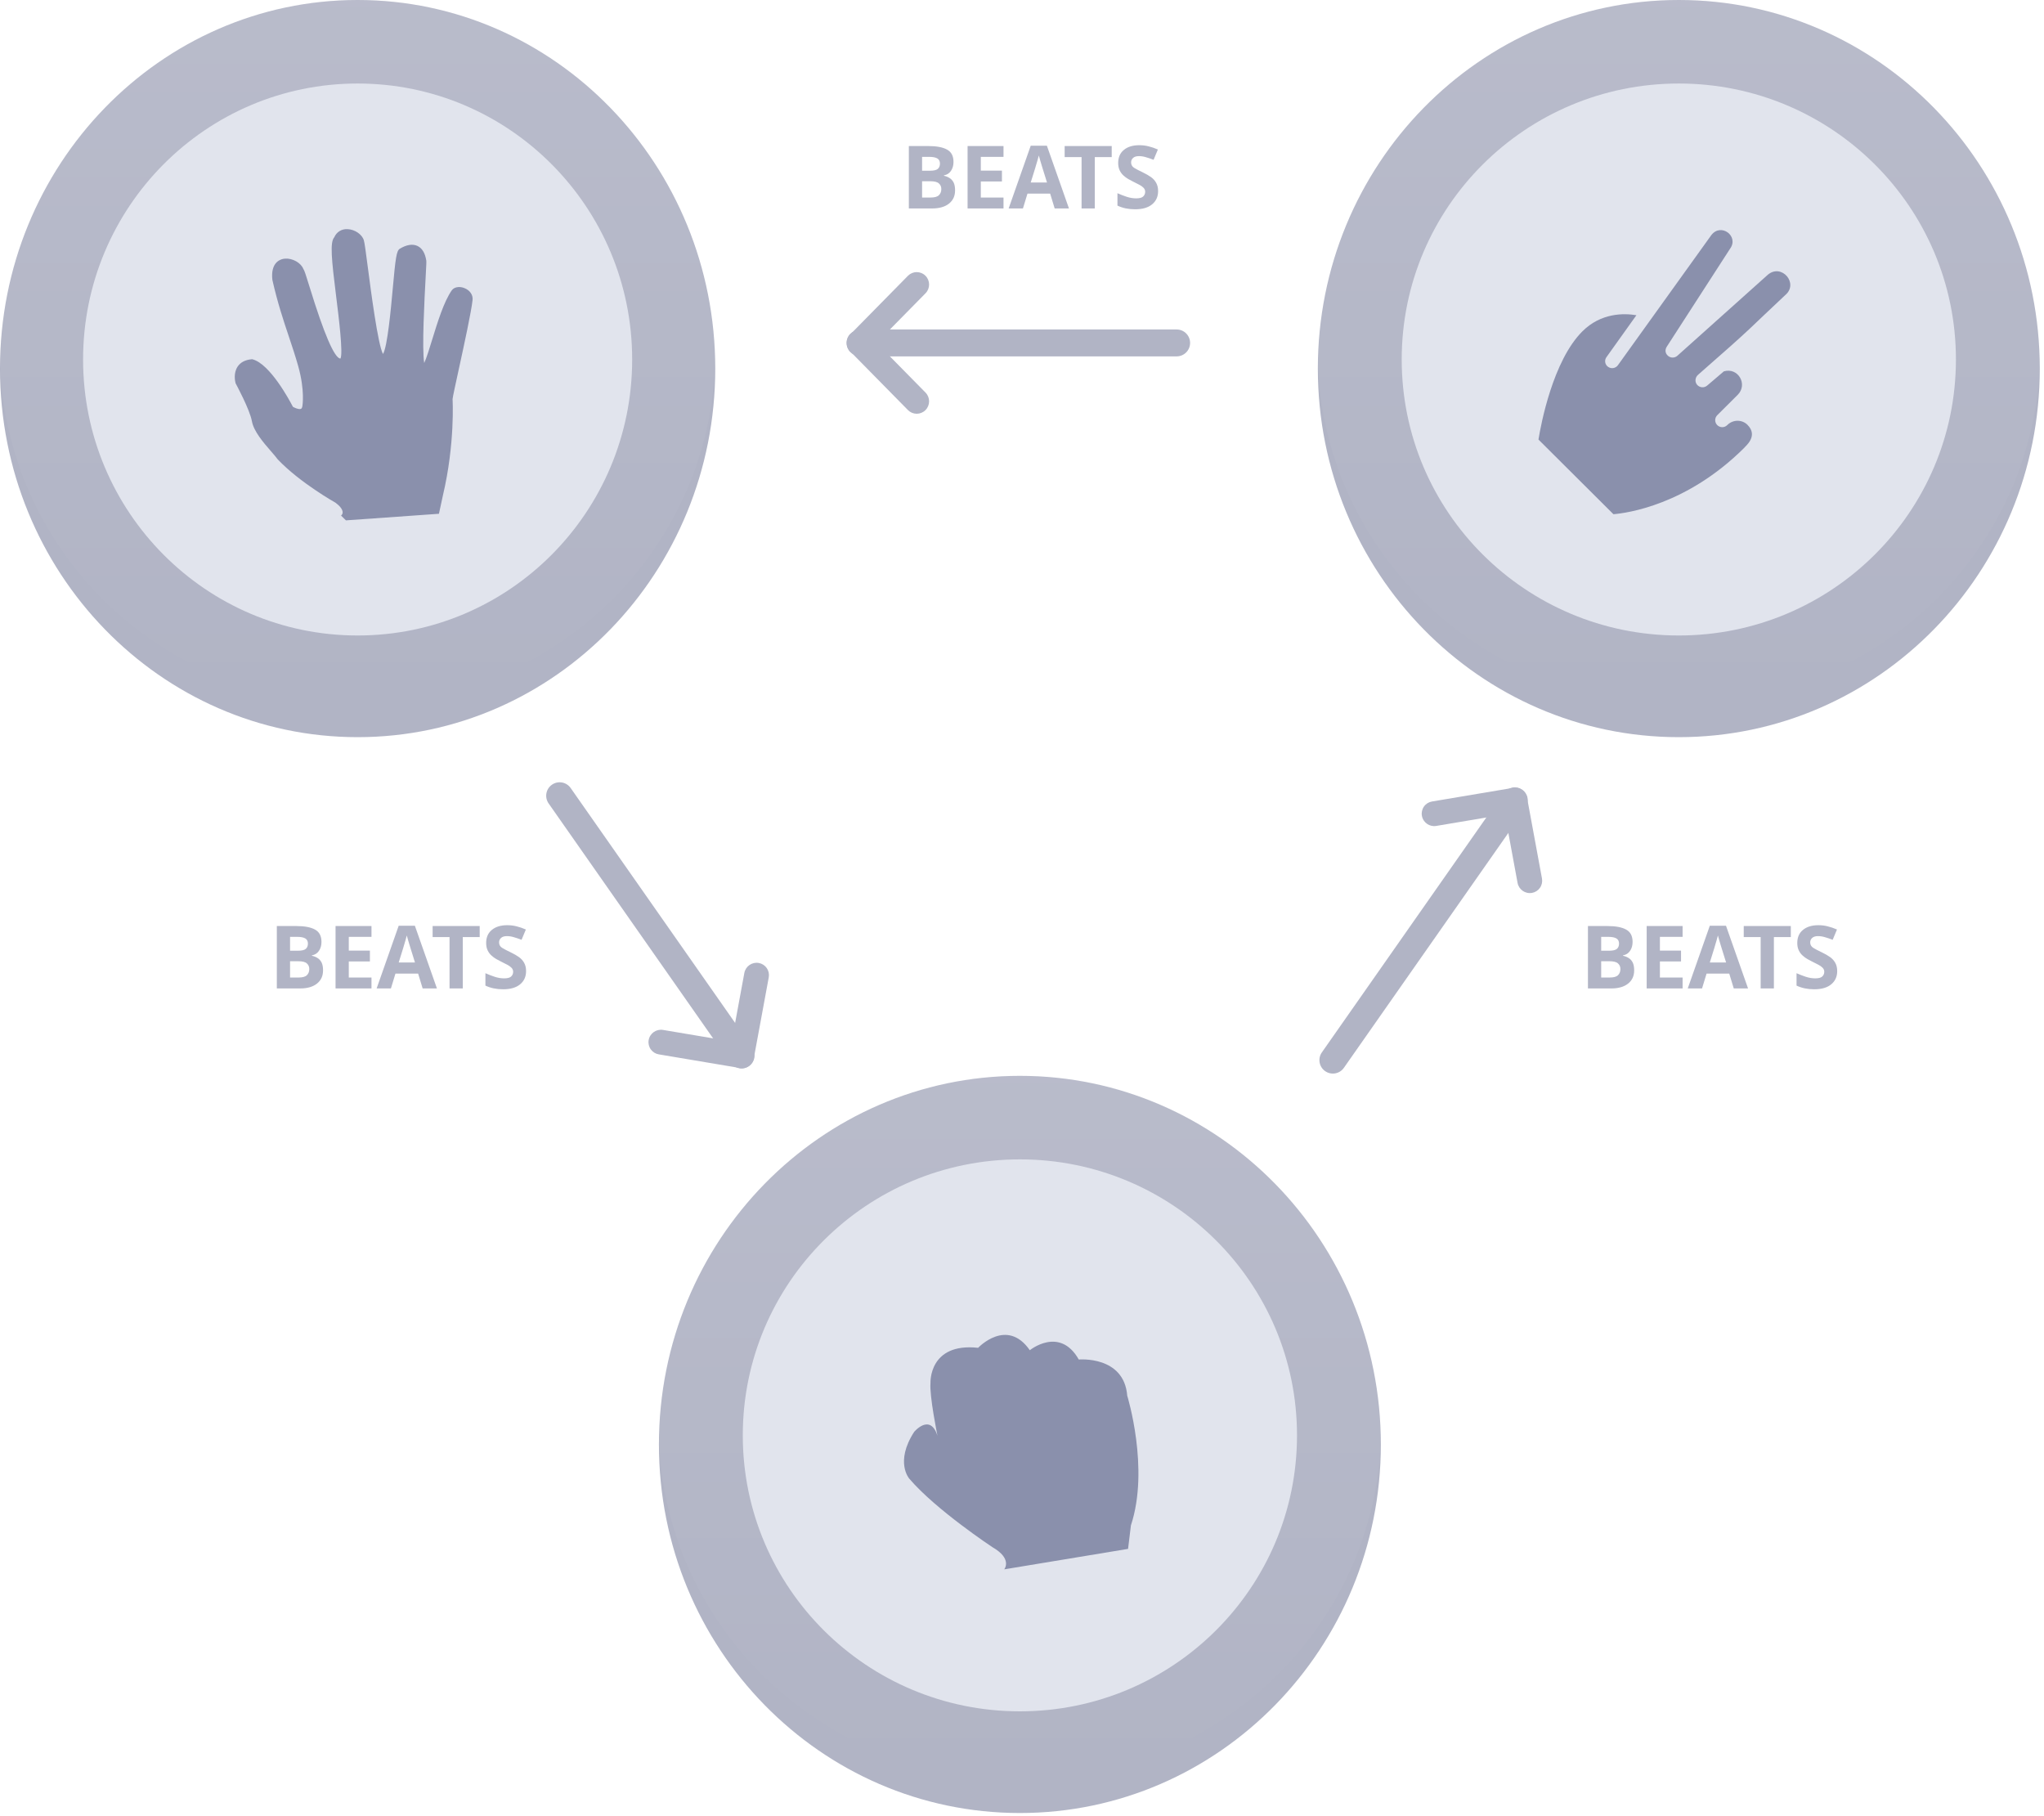
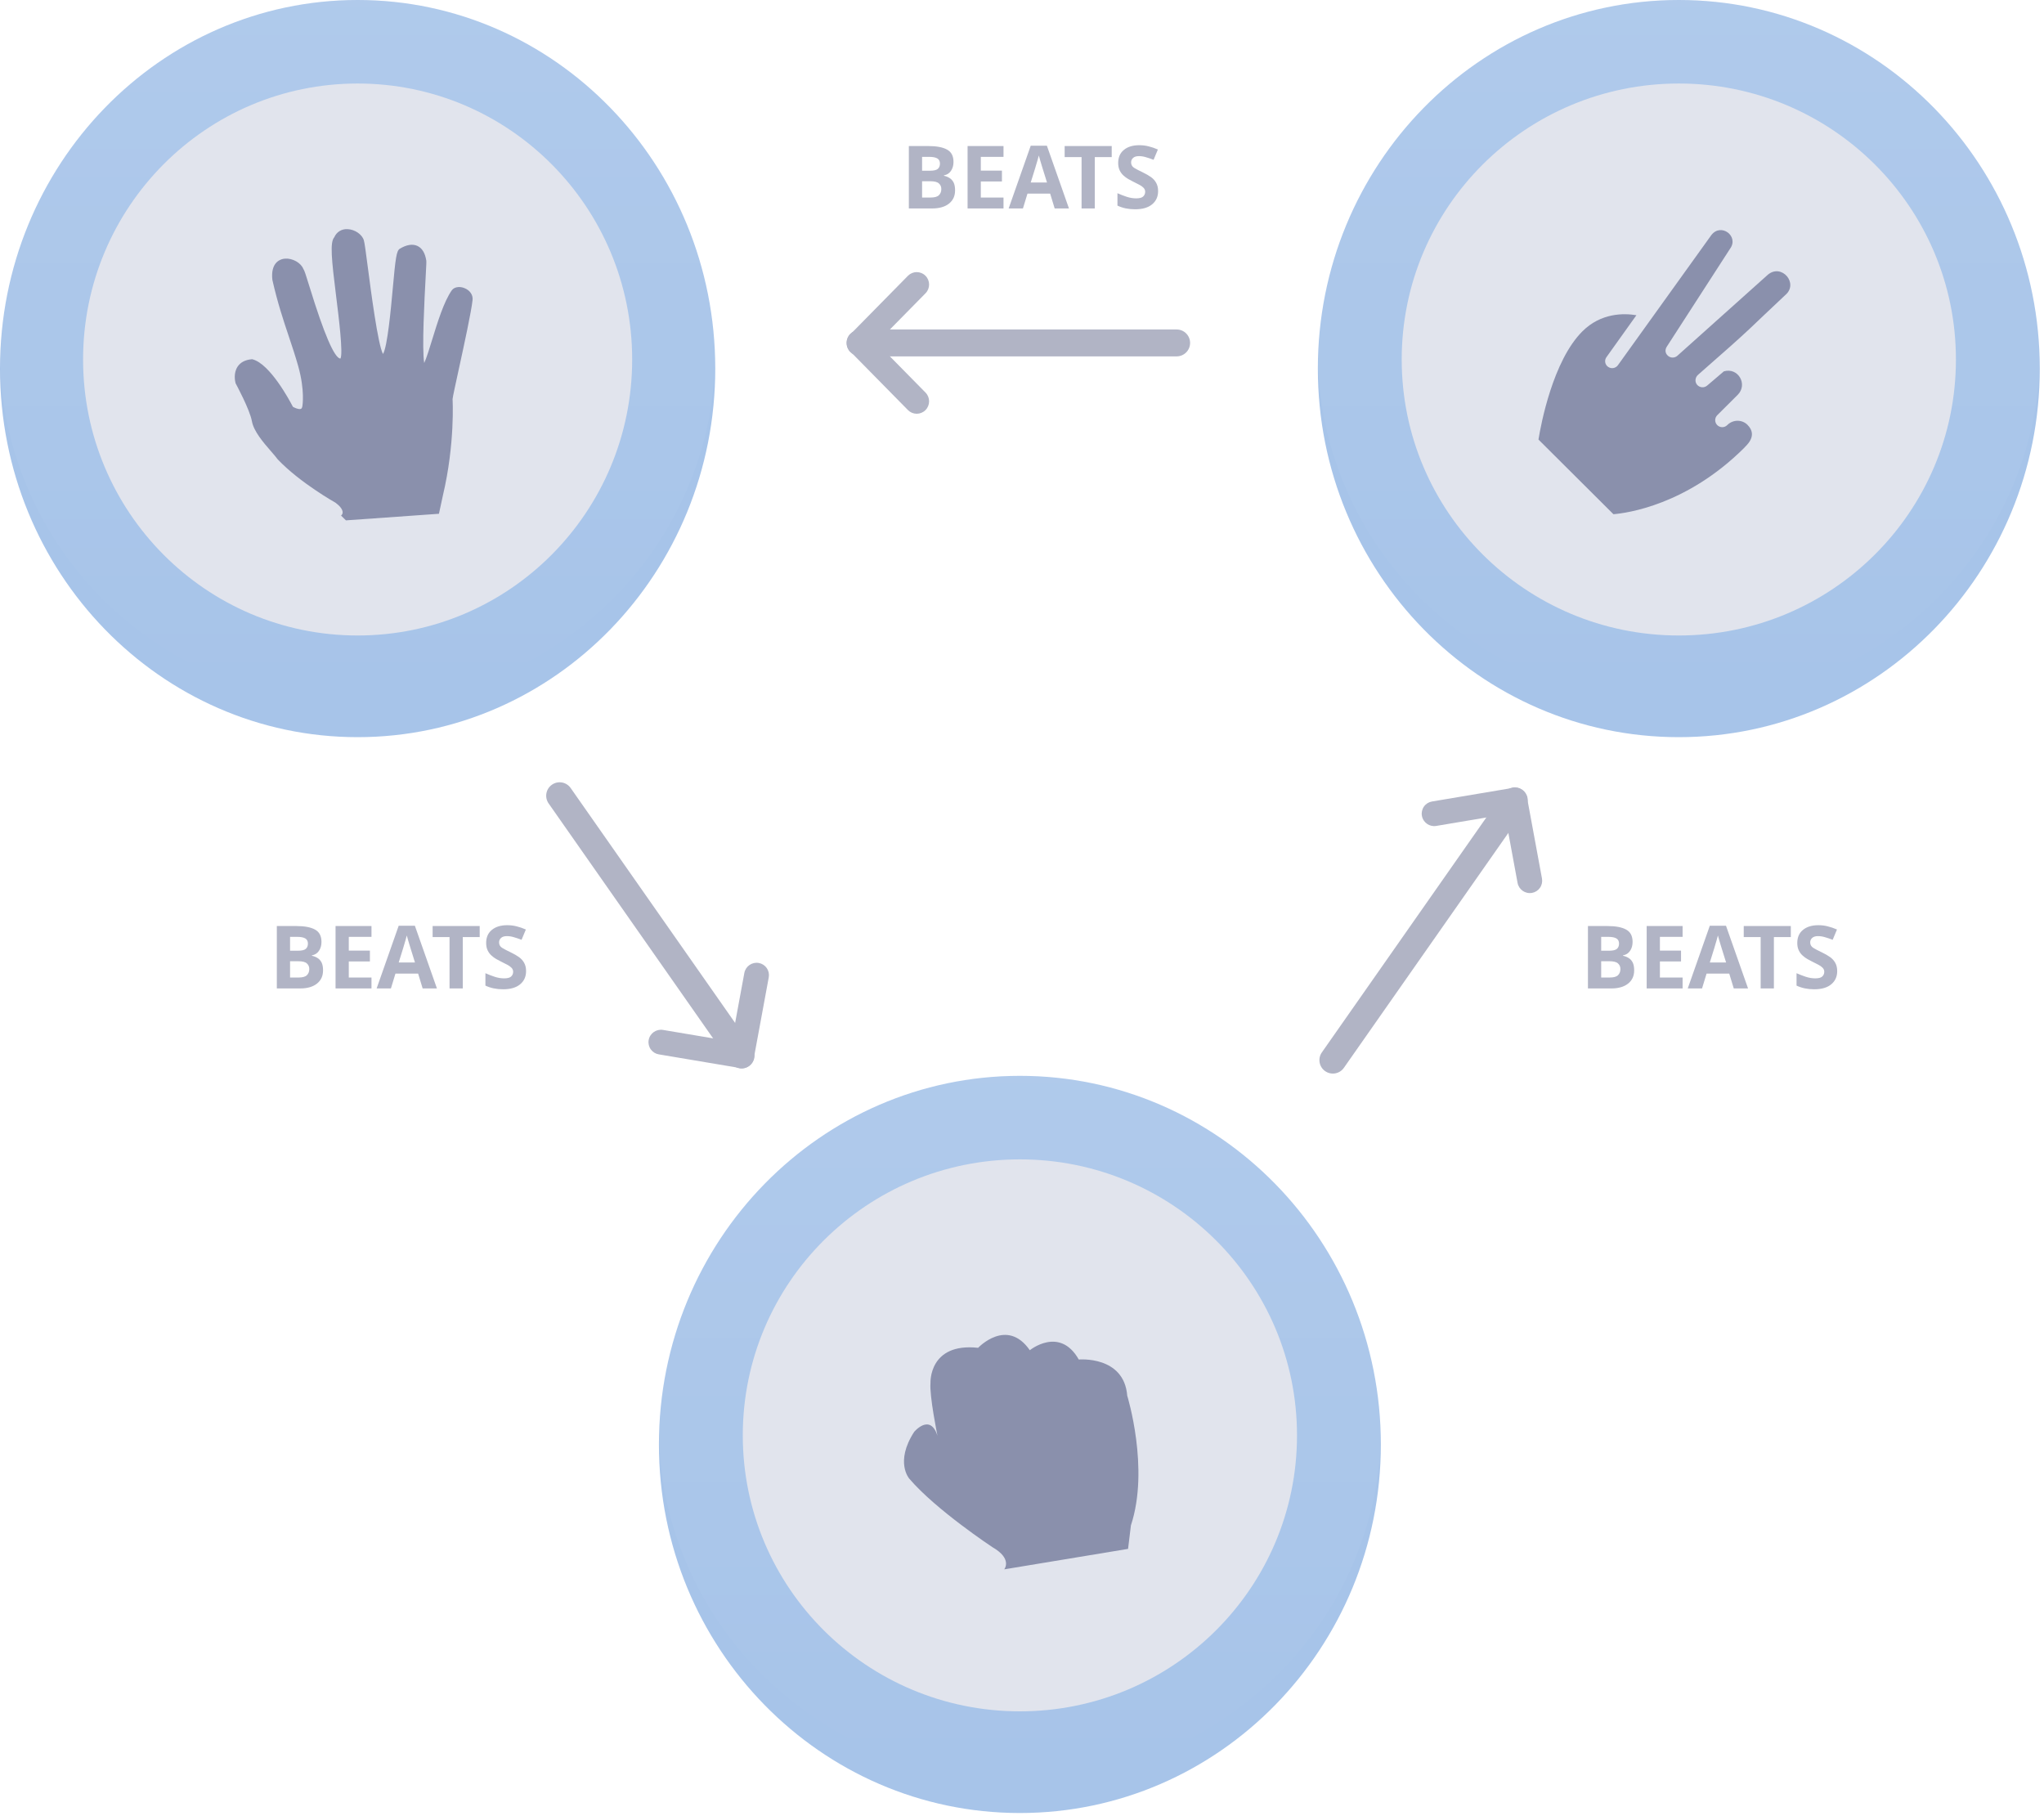
<svg xmlns="http://www.w3.org/2000/svg" width="304" height="270">
  <defs>
    <linearGradient id="a" x1="50%" x2="50%" y1="0%" y2="100%">
      <stop offset="0%" stop-color="#FFF" stop-opacity=".097" />
      <stop offset="100%" stop-color="#FFF" stop-opacity="0" />
    </linearGradient>
    <linearGradient id="b" x1="50%" x2="50%" y1="0%" y2="100%">
      <stop offset="0%" stop-color="#FFF" stop-opacity=".097" />
      <stop offset="100%" stop-color="#FFF" stop-opacity="0" />
    </linearGradient>
  </defs>
  <g fill="none" fill-rule="evenodd">
-     <ellipse cx="53.189" cy="54.815" fill="#B1B4C5" rx="53.189" ry="54.815" />
+     <ellipse cx="53.189" cy="54.815" fill="#a7c4e9" rx="53.189" ry="54.815" />
    <ellipse cx="53.189" cy="52.385" fill="url(#a)" rx="53.189" ry="52.385" />
    <g transform="translate(12.357 12.421)">
      <ellipse cx="40.832" cy="41.044" fill="#E1E4ED" rx="40.832" ry="41.044" />
      <path fill="#8A90AC" fill-rule="nonzero" d="M56.697 30.417a2.125 2.125 0 00-.904-.146c-.417.03-.755.201-.955.481-1.177 1.666-2.141 4.81-2.919 7.337-.357 1.169-.836 2.733-1.183 3.475-.362-2.08.047-9.697.206-12.63l.002-.047c.11-2.038.125-2.396.1-2.553-.174-1.118-.618-1.852-1.319-2.18-.708-.333-1.629-.186-2.62.417-.497.303-.635 1.345-1.061 6.067l-.002.02c-.235 2.595-.776 8.568-1.441 9.563-.75-1.392-1.784-9.3-2.23-12.722-.312-2.397-.494-3.774-.616-4.19-.257-.87-1.343-1.611-2.418-1.653-.895-.044-1.629.415-1.98 1.214-.655.736-.423 3.179.302 8.964.344 2.754 1.056 8.441.608 9.08-.893-.099-2.427-3.661-4.559-10.592-.598-1.942-.783-2.525-.967-2.78-.362-.891-1.593-1.578-2.696-1.5a2.314 2.314 0 00-.277.036c-.578.116-1.896.653-1.615 3.13.779 3.435 1.624 5.957 2.445 8.405l.016.05c.491 1.465.955 2.85 1.387 4.388 1.016 3.63.621 5.882.616 5.907-.034.232-.105.374-.211.423a.405.405 0 01-.143.033c-.322.023-.805-.193-1.055-.333-.568-1.098-3.4-6.33-5.967-7.055L25.15 41l-.093.008c-.942.09-1.634.45-2.057 1.068-.67.978-.393 2.224-.325 2.474l.038.09c.02.037 2.079 3.825 2.397 5.587.275 1.511 1.696 3.148 2.838 4.464l.047.054c.373.43.695.802.948 1.146 3.316 3.492 8.558 6.428 8.601 6.452.654.487 1.018.958 1.056 1.363a.595.595 0 01-.117.43l-.114.12.725.711 13.832-.98.59-2.73c1.823-7.705 1.442-14.275 1.436-14.319.007-.242.518-2.58.93-4.468l.011-.048c.82-3.763 1.838-8.444 2.034-10.225.085-.761-.398-1.46-1.23-1.779z" />
    </g>
    <g transform="translate(196)">
-       <ellipse cx="53.686" cy="54.815" fill="#B1B4C5" rx="53.686" ry="54.815" />
+       <ellipse cx="53.686" cy="54.815" fill="#a7c4e9" rx="53.686" ry="54.815" />
      <ellipse cx="53.686" cy="52.385" fill="url(#b)" rx="53.686" ry="52.385" />
      <g transform="translate(12.473 12.421)">
        <ellipse cx="41.214" cy="41.044" fill="#E1E4ED" rx="41.214" ry="41.044" />
        <path fill="#8A90AC" fill-rule="nonzero" d="M30.455 40.692l4.451-6.234c-1.85-.307-5.248-.375-8.031 2.397-4.388 4.37-6.165 13.809-6.535 16.093l11.15 11.105c2.008-.17 10.896-1.353 19.46-9.881.09-.184 2.177-1.72.471-3.418-.814-.81-2.162-.796-2.993.033a1.051 1.051 0 01-1.497.015 1.04 1.04 0 01.015-1.49l3.026-3.014c1.538-1.532.089-4.116-2.058-3.495l-2.477 2.112a1.065 1.065 0 01-1.497-.103c-.384-.443-.302-1.114.135-1.492 8.654-7.562 7.39-6.65 12.958-11.848 2.08-1.725-.536-4.776-2.586-3.03L40.978 40.506a1.051 1.051 0 01-1.378-.015c-.445-.383-.455-.934-.164-1.37l9.395-14.545c1.373-1.852-1.33-3.91-2.776-2.042L32.164 41.881a1.05 1.05 0 01-1.47.255 1.02 1.02 0 01-.24-1.444z" />
      </g>
    </g>
    <g transform="translate(98 160)">
-       <ellipse cx="53.686" cy="54.815" fill="#B1B4C5" rx="53.686" ry="54.815" />
+       <ellipse cx="53.686" cy="54.815" fill="#a7c4e9" rx="53.686" ry="54.815" />
      <ellipse cx="53.686" cy="52.385" fill="url(#b)" rx="53.686" ry="52.385" />
      <g transform="translate(12.473 12.421)">
        <ellipse cx="41.214" cy="41.044" fill="#E1E4ED" rx="41.214" ry="41.044" />
        <path fill="#8A90AC" fill-rule="nonzero" d="M57.179 35.15c-.475-5.997-7.208-5.385-7.208-5.385-2.842-5.01-7.281-1.381-7.281-1.381-3.41-4.911-7.687-.36-7.687-.36-7.373-.796-7.087 5.234-7.087 5.234-.173 1.917 1.04 7.847 1.04 7.847-1.094-3.418-3.467-.581-3.467-.581-2.917 4.502-.721 6.967-.721 6.967 3.947 4.626 12.357 10.18 12.357 10.18 3.046 1.745 1.757 3.3 1.757 3.3l18.42-3.044.424-3.494c2.8-8.472-.547-19.284-.547-19.284z" />
      </g>
    </g>
    <text fill="#B1B4C5" font-family="BarlowSemiCondensed-Bold, Barlow Semi Condensed" font-size="13" font-style="condensed" font-weight="bold">
      <tspan x="134" y="31">BEATS</tspan>
    </text>
    <text fill="#B1B4C5" font-family="BarlowSemiCondensed-Bold, Barlow Semi Condensed" font-size="13" font-style="condensed" font-weight="bold">
      <tspan x="40" y="147">BEATS</tspan>
    </text>
    <text fill="#B1B4C5" font-family="BarlowSemiCondensed-Bold, Barlow Semi Condensed" font-size="13" font-style="condensed" font-weight="bold">
      <tspan x="235" y="147">BEATS</tspan>
    </text>
    <g fill="#B1B4C5" transform="matrix(-1 0 0 1 177 39)">
      <rect width="50" height="4" y="10" rx="2" />
      <path d="M41.963 2.015l8.59 8.728c.716.727.71 1.896-.013 2.616a1.833 1.833 0 01-2.6-.013l-8.59-8.728a1.855 1.855 0 01.013-2.616 1.833 1.833 0 012.6.013z" />
      <path d="M39.35 19.382l8.59-8.728a1.833 1.833 0 012.6-.013c.723.72.729 1.889.013 2.616l-8.59 8.728a1.833 1.833 0 01-2.6.013 1.855 1.855 0 01-.013-2.616z" />
    </g>
    <g fill="#B1B4C5" transform="scale(1 -1) rotate(-55 -82.574 -131.195)">
      <rect width="50" height="4" y="10" rx="2" />
      <path d="M41.963 2.015l8.59 8.728c.716.727.71 1.896-.013 2.616a1.833 1.833 0 01-2.6-.013l-8.59-8.728a1.855 1.855 0 01.013-2.616 1.833 1.833 0 012.6.013z" />
      <path d="M39.35 19.382l8.59-8.728a1.833 1.833 0 012.6-.013c.723.72.729 1.889.013 2.616l-8.59 8.728a1.833 1.833 0 01-2.6.013 1.855 1.855 0 01-.013-2.616z" />
    </g>
    <g fill="#B1B4C5" transform="rotate(-55 240.022 -103.651)">
      <rect width="50" height="4" y="10" rx="2" />
      <path d="M41.963 2.015l8.59 8.728c.716.727.71 1.896-.013 2.616a1.833 1.833 0 01-2.6-.013l-8.59-8.728a1.855 1.855 0 01.013-2.616 1.833 1.833 0 012.6.013z" />
      <path d="M39.35 19.382l8.59-8.728a1.833 1.833 0 012.6-.013c.723.72.729 1.889.013 2.616l-8.59 8.728a1.833 1.833 0 01-2.6.013 1.855 1.855 0 01-.013-2.616z" />
    </g>
  </g>
</svg>
